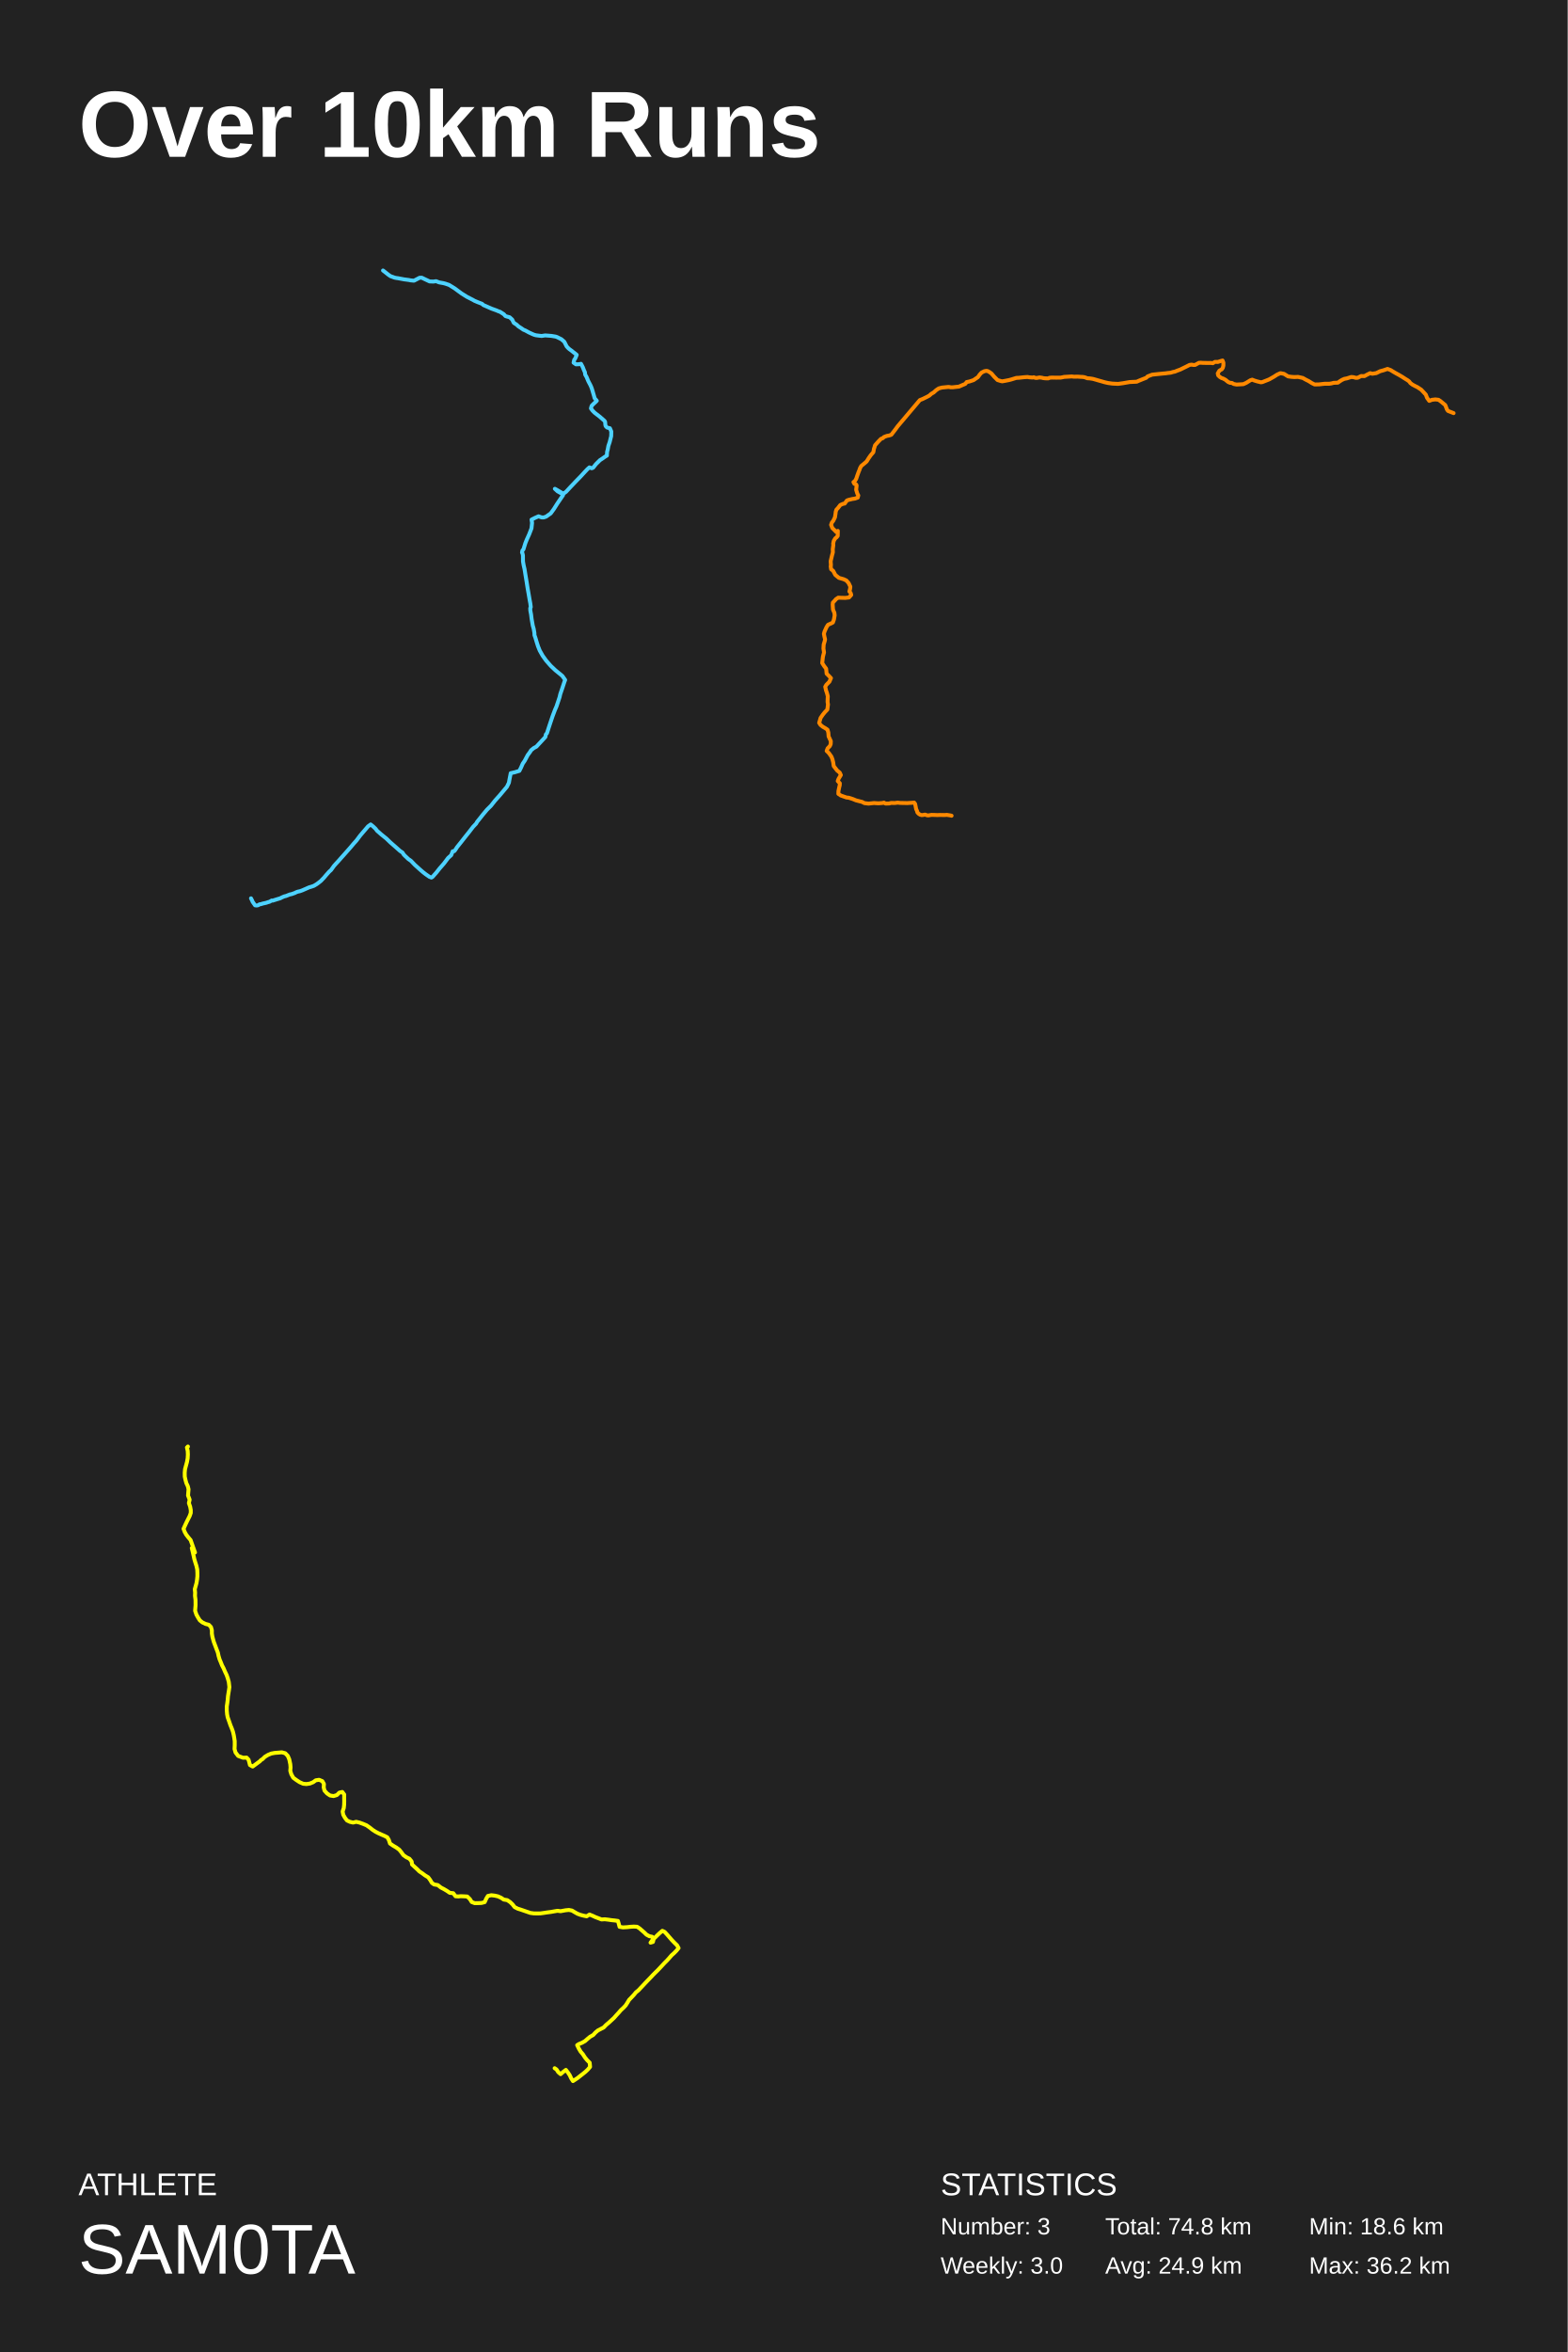
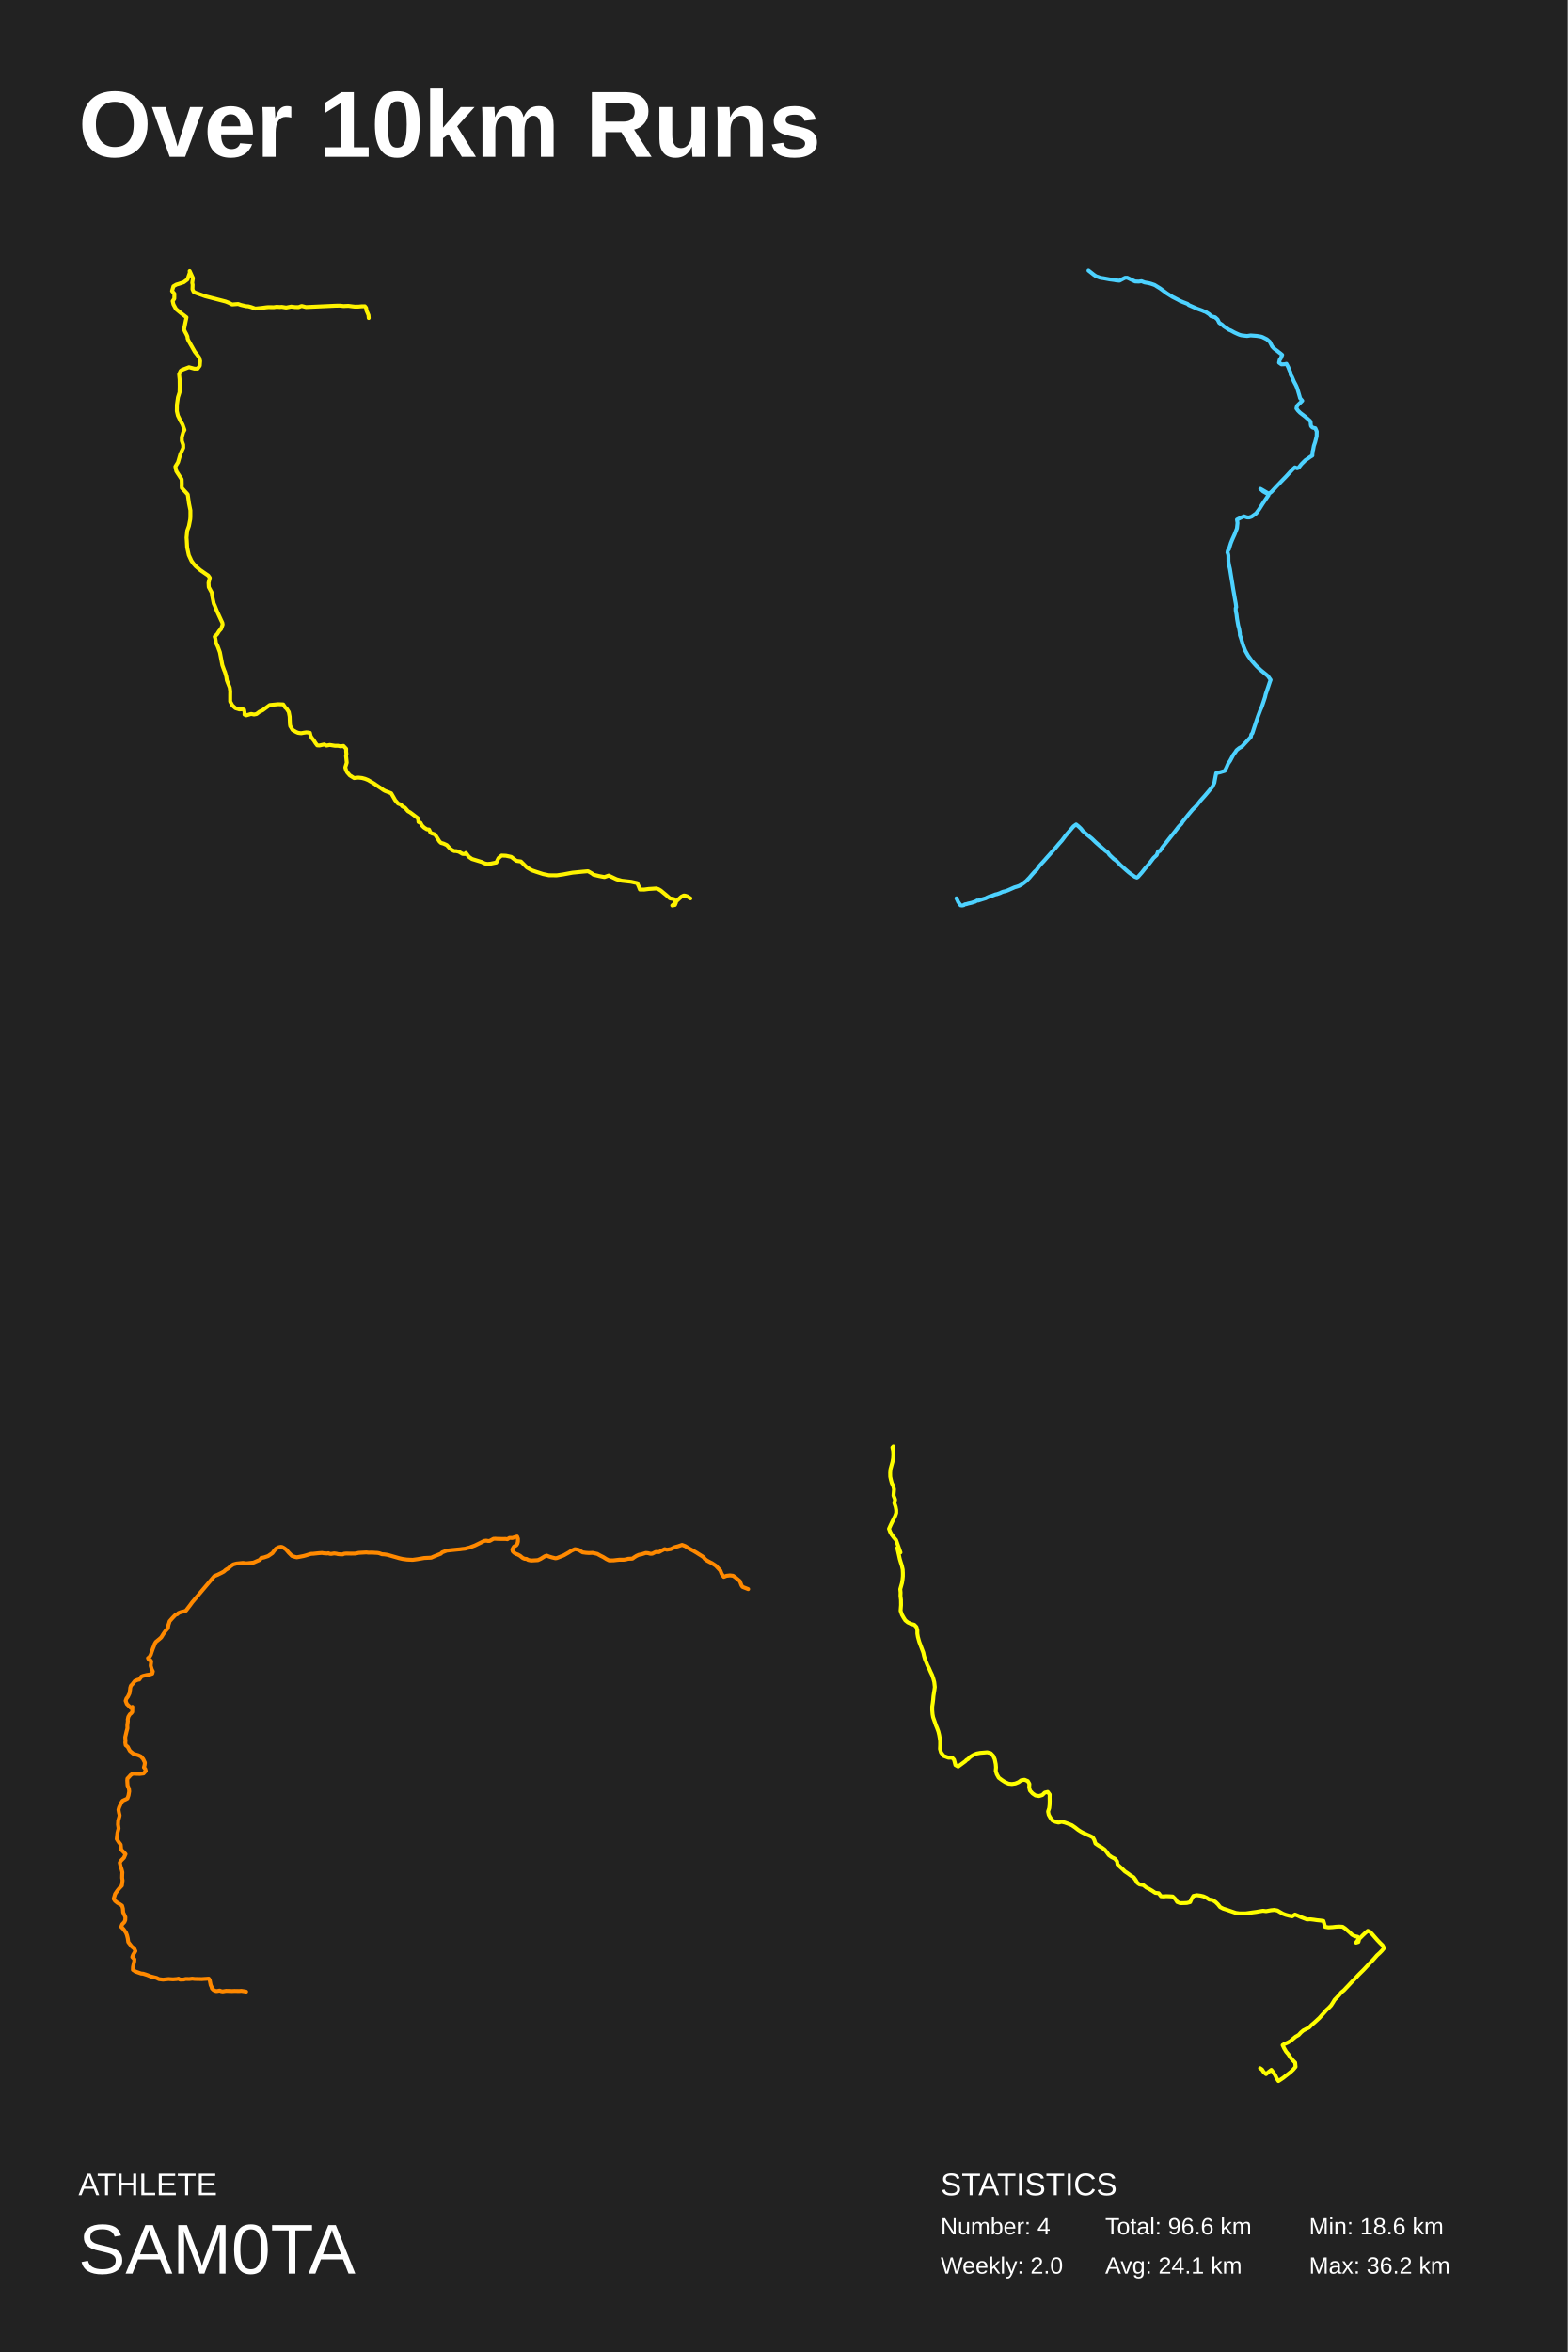
<svg xmlns="http://www.w3.org/2000/svg" baseProfile="full" height="300mm" version="1.1" viewBox="0,0,200,300" width="200mm">
  <defs />
  <rect fill="#222222" height="300" width="200" x="0" y="0" />
  <text fill="#FFFFFF" style="font-size:12px; font-family:Arial; font-weight:bold;" x="10" y="20">Over 10km Runs</text>
  <text fill="#FFFFFF" style="font-size:4px; font-family:Arial" x="10" y="280">ATHLETE</text>
  <text fill="#FFFFFF" style="font-size:9px; font-family:Arial" x="10" y="290">SAM0TA</text>
  <text fill="#FFFFFF" style="font-size:4px; font-family:Arial" x="120" y="280">STATISTICS</text>
-   <text fill="#FFFFFF" style="font-size:3px; font-family:Arial" x="120" y="285">Number: 3</text>
-   <text fill="#FFFFFF" style="font-size:3px; font-family:Arial" x="120" y="290">Weekly: 3.0</text>
-   <text fill="#FFFFFF" style="font-size:3px; font-family:Arial" x="141" y="285">Total: 74.8 km</text>
-   <text fill="#FFFFFF" style="font-size:3px; font-family:Arial" x="141" y="290">Avg: 24.9 km</text>
+   <text fill="#FFFFFF" style="font-size:3px; font-family:Arial" x="120" y="285">Number: 4</text>
+   <text fill="#FFFFFF" style="font-size:3px; font-family:Arial" x="120" y="290">Weekly: 2.0</text>
+   <text fill="#FFFFFF" style="font-size:3px; font-family:Arial" x="141" y="285">Total: 96.6 km</text>
+   <text fill="#FFFFFF" style="font-size:3px; font-family:Arial" x="141" y="290">Avg: 24.1 km</text>
  <text fill="#FFFFFF" style="font-size:3px; font-family:Arial" x="167" y="285">Min: 18.6 km</text>
  <text fill="#FFFFFF" style="font-size:3px; font-family:Arial" x="167" y="290">Max: 36.2 km</text>
-   <polyline fill="none" points="48.864,34.5 49.088,34.674 49.536,35.03 49.812,35.221 50.334,35.412 50.595,35.464 50.744,35.481 51.572,35.637 51.729,35.655 52.169,35.715 52.378,35.759 52.818,35.802 53.527,35.429 53.803,35.42 54.198,35.611 54.81,35.898 55.302,35.915 55.623,35.863 56.026,36.019 56.563,36.115 56.824,36.184 57.286,36.341 58.003,36.783 58.51,37.157 58.89,37.435 59.569,37.86 60.3,38.233 60.524,38.363 60.934,38.537 61.501,38.754 61.665,38.91 61.889,39.006 62.381,39.223 62.739,39.379 63.321,39.588 63.62,39.718 63.791,39.77 64.276,40.082 64.485,40.317 64.739,40.395 65.015,40.464 65.343,40.76 65.544,41.176 65.91,41.411 66.126,41.619 66.447,41.827 66.775,42.053 67.044,42.166 67.469,42.4 67.998,42.643 68.185,42.713 68.371,42.765 68.782,42.817 69.102,42.852 69.55,42.782 70.341,42.843 70.87,42.93 71.057,42.991 71.616,43.269 71.989,43.59 72.295,44.189 72.452,44.362 72.653,44.545 72.944,44.753 73.153,44.927 73.407,45.118 73.578,45.265 73.384,45.725 73.258,45.89 73.175,46.255 73.481,46.472 73.884,46.454 74.123,46.402 74.347,46.828 74.481,47.175 74.623,47.496 74.652,47.774 74.832,48.086 75.003,48.494 75.07,48.651 75.301,49.085 75.391,49.276 75.495,49.536 75.592,49.849 75.801,50.569 75.861,50.795 76.137,51.116 75.965,51.29 75.727,51.507 75.495,51.741 75.428,51.932 75.391,52.097 75.6,52.383 75.861,52.644 76.525,53.156 76.689,53.303 77.107,53.668 77.196,53.79 77.226,54.154 77.263,54.345 77.45,54.536 77.808,54.623 77.987,55.039 77.972,55.63 77.778,56.402 77.614,56.88 77.562,57.175 77.524,57.383 77.457,57.6 77.442,57.808 77.427,57.956 77.427,58.103 77.137,58.286 76.898,58.459 76.54,58.694 76.033,59.197 75.66,59.666 75.481,59.727 75.197,59.614 74.951,59.831 74.63,60.169 74.056,60.794 73.437,61.428 73.034,61.853 72.802,62.096 72.609,62.304 72.221,62.721 71.907,62.955 71.691,62.868 71.012,62.469 70.788,62.348 71.139,62.669 71.728,62.999 71.833,63.155 71.549,63.571 71.102,64.231 70.669,64.917 70.587,65.03 70.259,65.481 69.669,65.897 69.356,66.002 69.088,65.993 68.707,65.854 68.237,66.062 67.812,66.279 67.879,66.696 67.805,67.39 67.514,68.145 67.2,68.84 67.029,69.265 66.775,70.081 66.648,70.211 66.596,70.48 66.656,70.575 66.715,70.853 66.723,71.617 66.812,72.129 66.917,72.58 67.051,73.413 67.193,74.272 67.32,75.079 67.446,75.791 67.566,76.494 67.655,76.962 67.715,77.44 67.648,77.544 67.655,77.865 67.752,78.377 67.819,78.932 67.969,79.791 68.088,80.208 68.177,80.737 68.185,81.015 68.304,81.344 68.476,81.926 68.64,82.438 68.856,82.976 69.222,83.627 69.669,84.251 70.251,84.919 70.856,85.492 71.519,86.03 71.751,86.23 72.101,86.724 72.004,86.976 71.751,87.739 71.475,88.546 71.393,88.911 71.303,89.18 71.221,89.431 70.997,90.099 70.796,90.559 70.497,91.349 70.289,91.965 70.02,92.772 69.774,93.535 69.64,93.665 69.58,93.995 69.043,94.576 68.431,95.236 68.095,95.418 67.752,95.695 67.633,95.895 67.327,96.311 66.939,97.04 66.693,97.396 66.484,97.873 66.26,98.324 65.686,98.498 65.156,98.619 64.985,99.487 64.925,99.834 64.761,100.172 64.671,100.354 64.127,101.005 63.724,101.482 63.157,102.115 62.635,102.775 62.128,103.278 61.606,103.902 61.285,104.31 60.867,104.831 60.74,105.056 60.345,105.473 59.853,106.114 59.353,106.739 58.801,107.442 58.308,108.058 58.077,108.413 57.958,108.561 57.756,108.578 57.562,109.081 57.174,109.428 56.637,110.139 56.093,110.764 55.675,111.293 55.175,111.857 55.041,111.935 54.787,111.84 54.31,111.51 53.997,111.267 53.683,110.998 53.497,110.833 52.93,110.322 52.43,109.801 52.094,109.567 51.654,109.151 51.505,108.994 51.356,108.752 51.035,108.535 50.409,107.98 49.812,107.459 49.29,106.956 48.633,106.427 48.38,106.201 48.118,105.976 47.917,105.715 47.611,105.42 47.29,105.16 46.955,105.403 46.485,105.95 46.306,106.158 45.933,106.6 45.485,107.199 45.12,107.607 44.777,108.014 44.612,108.205 44.336,108.517 43.859,109.055 43.516,109.437 43.143,109.862 42.859,110.165 42.598,110.46 42.233,110.972 42.009,111.172 41.599,111.631 41.338,111.944 41.084,112.204 40.95,112.351 40.599,112.629 40.368,112.794 40.047,112.985 39.756,113.089 39.428,113.184 38.98,113.384 38.585,113.557 38.421,113.618 38.279,113.67 37.966,113.739 37.727,113.835 37.623,113.895 37.183,114.051 36.989,114.086 36.481,114.286 36.258,114.338 35.922,114.485 35.765,114.572 35.333,114.702 34.758,114.884 34.669,114.858 34.378,115.023 34.206,115.066 33.99,115.144 33.729,115.205 33.527,115.248 33.281,115.327 33.11,115.344 32.953,115.457 32.744,115.5 32.543,115.474 32.222,115.014 32.17,114.875 32.021,114.581" stroke="#4dd2ff" stroke-linecap="round" stroke-linejoin="round" stroke-width="0.5" />
-   <polyline fill="none" points="121.399,104.045 121.246,104.007 120.806,103.939 120.495,103.959 119.914,103.949 119.591,103.963 119.238,103.949 118.832,103.939 118.409,104.012 118.197,103.973 118.023,103.901 117.745,103.954 117.579,103.968 117.38,103.91 117.206,103.8 117.036,103.626 116.99,103.438 116.878,103.197 116.749,102.541 116.625,102.372 116.335,102.396 116.152,102.406 115.928,102.42 115.729,102.435 115.43,102.425 114.85,102.415 114.522,102.377 114.157,102.425 113.692,102.415 113.414,102.488 112.954,102.493 112.775,102.377 112.556,102.425 112.079,102.464 111.726,102.444 111.514,102.425 110.801,102.502 110.282,102.44 109.971,102.28 109.768,102.232 109.208,102.087 108.81,101.923 108.275,101.75 107.989,101.721 107.263,101.465 106.956,101.258 106.964,100.906 107.08,100.356 107.13,100.168 107.142,99.907 106.877,99.623 106.906,99.517 106.918,99.517 106.976,99.348 107.271,98.861 107.134,98.552 106.798,98.277 106.362,97.713 106.3,97.25 106.201,96.85 106.076,96.522 105.74,96.049 105.462,95.779 105.587,95.451 105.865,95.166 105.977,94.911 105.993,94.534 105.711,93.927 105.674,93.435 105.57,93.073 105.292,92.885 104.973,92.701 104.678,92.465 104.508,92.2 104.687,91.573 104.969,91.162 105.218,90.854 105.549,90.506 105.632,89.86 105.579,89.522 105.591,89.112 105.608,88.813 105.5,88.398 105.384,88.065 105.28,87.597 105.421,87.351 105.815,86.951 106.01,86.493 105.765,86.227 105.458,85.923 105.396,85.291 105.135,84.949 104.894,84.572 104.985,83.772 105.126,83.212 105.052,82.72 105.081,82.218 105.222,81.736 105.259,81.552 105.18,81.224 105.11,80.843 105.193,80.549 105.437,80.008 105.632,79.695 106.085,79.492 106.259,79.395 106.392,79.014 106.483,78.488 106.445,78.165 106.271,77.745 106.23,77.118 106.255,76.862 106.504,76.597 106.661,76.413 106.943,76.23 107.3,76.249 107.586,76.254 107.831,76.264 108.312,76.206 108.594,75.887 108.524,75.632 108.362,75.439 108.445,75.144 108.486,74.835 108.262,74.367 107.976,74.039 107.619,73.875 107.026,73.706 106.57,73.335 106.292,72.813 106.031,72.606 105.977,72.239 106.006,72.089 105.973,71.583 106.147,70.84 106.255,70.444 106.242,70.048 106.309,69.541 106.296,69.324 106.371,68.981 106.562,68.663 106.744,68.518 106.873,68.349 106.889,67.717 106.678,67.847 106.416,67.572 106.184,67.35 106.027,66.94 106.134,66.641 106.309,66.423 106.52,65.984 106.595,65.506 106.616,65.289 106.703,65.009 106.898,64.807 107.2,64.416 107.57,64.256 107.765,64.227 108.042,63.841 108.262,63.759 108.744,63.643 109.05,63.6 109.428,63.47 109.498,63.19 109.37,62.953 109.225,62.47 109.287,61.92 109.229,61.799 108.997,61.708 108.88,61.491 109.063,61.365 109.237,61.061 109.37,60.655 109.436,60.477 109.511,60.264 109.648,59.931 109.722,59.709 109.876,59.434 110.353,59.043 110.573,58.845 110.838,58.416 111.108,58.034 111.419,57.677 111.494,57.247 111.568,57.03 111.635,56.794 112.025,56.354 112.394,55.973 112.639,55.886 112.746,55.756 112.97,55.664 113.182,55.592 113.418,55.553 113.709,55.456 114.045,55.017 114.231,54.776 114.518,54.38 117.347,51.034 117.712,50.889 118.255,50.624 118.55,50.464 118.811,50.233 119.118,50.054 119.441,49.759 119.765,49.542 120.167,49.436 120.985,49.354 121.146,49.368 121.3,49.402 121.569,49.397 122.125,49.334 122.333,49.315 122.727,49.141 123.15,48.963 123.324,48.731 123.681,48.658 124.199,48.485 124.759,48.103 124.979,47.794 125.224,47.524 125.572,47.35 125.834,47.302 125.987,47.326 126.211,47.442 126.489,47.64 126.829,48.04 127.261,48.475 127.684,48.605 127.87,48.639 128.198,48.581 128.717,48.48 129.007,48.403 129.667,48.2 129.957,48.19 130.608,48.118 131.081,48.084 131.284,48.123 131.732,48.156 131.89,48.118 132.052,48.19 132.243,48.209 132.628,48.142 132.948,48.185 133.126,48.234 133.383,48.258 133.728,48.267 133.873,48.19 134.159,48.161 134.756,48.171 135.3,48.166 135.52,48.127 135.756,48.074 136.241,48.045 136.739,48.016 137.009,48.05 137.482,48.04 137.884,48.069 138.149,48.079 138.373,48.118 138.726,48.248 139.004,48.263 139.311,48.306 139.481,48.34 139.908,48.461 140.066,48.509 140.431,48.61 140.933,48.755 141.36,48.852 141.912,48.929 142.642,48.963 143.252,48.881 144.119,48.731 144.596,48.707 144.832,48.697 145.031,48.683 145.239,48.586 145.782,48.364 146.23,48.19 146.408,48.011 146.989,47.789 147.665,47.717 148.35,47.649 148.715,47.616 148.98,47.577 149.353,47.538 149.665,47.442 149.884,47.403 150.187,47.278 150.581,47.133 150.888,46.983 151.262,46.8 151.502,46.679 151.759,46.548 152.021,46.51 152.257,46.553 152.469,46.548 152.966,46.273 153.219,46.268 153.423,46.283 154.053,46.297 154.476,46.293 154.729,46.326 154.999,46.157 155.376,46.167 155.7,46.056 155.97,45.983 156.078,46.264 156.073,46.631 156.003,46.906 155.878,47.099 155.567,47.278 155.36,47.63 155.41,47.881 155.605,48.069 155.824,48.209 156.053,48.287 156.364,48.456 156.488,48.567 156.691,48.726 156.936,48.832 157.164,48.842 157.384,48.977 157.757,49.05 158.21,49.025 158.62,49.001 158.989,48.832 159.508,48.509 159.753,48.427 160.031,48.538 160.441,48.663 160.636,48.707 160.864,48.765 161.059,48.731 161.81,48.436 161.968,48.364 162.544,48.036 162.922,47.789 163.353,47.596 163.81,47.688 164.324,48.007 164.735,48.065 165.12,48.094 165.602,48.074 166.207,48.209 166.572,48.417 166.958,48.61 167.352,48.861 167.717,49.04 168.281,49.03 168.605,48.992 169.003,48.948 169.31,48.948 169.588,48.948 169.862,48.905 170.135,48.832 170.691,48.808 170.907,48.644 171.206,48.456 171.513,48.32 171.824,48.263 172.392,48.084 172.691,48.113 172.952,48.19 173.205,48.185 173.649,47.963 174.08,47.973 174.375,47.804 174.802,47.596 175.072,47.673 175.582,47.591 176.067,47.35 176.511,47.229 177.013,47.055 177.403,47.2 177.797,47.442 178.062,47.596 178.477,47.823 178.909,48.079 179.22,48.282 179.581,48.504 179.78,48.654 179.937,48.866 180.199,49.059 180.568,49.257 180.817,49.378 181.31,49.701 181.588,49.996 181.904,50.339 182.057,50.744 182.339,51.131 182.692,50.995 183.115,50.947 183.517,50.991 183.762,51.155 184.048,51.391 184.384,51.671 184.592,52.217 184.728,52.415 185.301,52.637 185.446,52.695" stroke="#ff8900" stroke-linecap="round" stroke-linejoin="round" stroke-width="0.5" />
-   <polyline fill="none" points="23.969,184.5 23.976,184.516 23.849,184.624 23.948,185.069 23.969,185.515 23.941,186.01 23.856,186.472 23.735,186.917 23.607,187.387 23.565,187.849 23.572,188.344 23.657,188.74 23.77,189.161 23.962,189.573 24.054,189.961 23.99,190.753 24.196,191.281 24.097,191.718 24.26,192.188 24.338,192.609 24.338,192.972 24.203,193.359 23.813,194.135 23.607,194.572 23.416,195.001 23.558,195.388 23.756,195.743 24.033,196.106 24.317,196.436 24.877,198.019 24.466,197.45 24.579,197.92 24.686,198.382 24.785,198.844 24.899,199.232 25.055,199.719 25.161,200.189 25.183,200.626 25.183,201.055 25.14,201.483 25.069,201.912 24.963,202.3 24.849,202.704 24.892,203.141 24.877,203.554 24.941,204.065 24.948,204.733 24.892,205.459 25.062,205.954 25.275,206.333 25.495,206.679 25.814,206.935 26.226,207.133 26.637,207.24 26.914,207.529 27.028,207.949 27.028,208.362 27.098,208.782 27.276,209.425 27.794,210.794 27.886,211.223 28.014,211.652 28.17,212.023 28.326,212.419 28.518,212.782 28.702,213.211 28.915,213.656 29.064,214.085 29.192,214.563 29.263,215.19 29.206,215.602 29.149,215.94 29.085,216.361 29.05,216.806 28.993,217.251 28.929,217.672 28.929,218.142 28.972,218.645 29.043,219.032 29.241,219.593 29.39,220.03 29.568,220.459 29.717,220.871 29.823,221.316 29.887,221.696 29.944,222.083 29.944,222.619 29.923,223.089 30.05,223.534 30.384,223.971 31.008,224.202 31.463,224.186 31.711,224.45 31.775,224.689 31.888,225.134 32.236,225.324 32.775,224.928 33.144,224.656 33.3,224.491 33.485,224.384 33.797,224.079 34.194,223.839 34.613,223.666 35.053,223.584 35.479,223.551 35.947,223.51 36.387,223.625 36.714,223.963 36.905,224.408 37.033,225.019 37.068,225.439 37.033,225.876 37.168,226.313 37.416,226.758 37.821,227.055 38.225,227.319 38.672,227.517 39.098,227.558 39.538,227.492 39.956,227.319 40.283,227.08 40.709,227.014 41.12,227.187 41.326,227.541 41.298,227.987 41.397,228.391 41.723,228.753 42.107,229.017 42.554,229.091 42.979,228.96 43.284,228.655 43.668,228.564 43.916,228.894 43.909,229.314 43.916,229.759 43.902,230.221 43.859,230.617 43.71,231.062 43.795,231.482 44.008,231.862 44.264,232.2 44.633,232.373 45.044,232.472 45.435,232.373 45.86,232.472 46.293,232.628 46.754,232.818 47.159,233.098 47.556,233.412 47.918,233.642 48.266,233.824 48.649,233.997 49.039,234.162 49.415,234.351 49.607,234.689 49.756,235.143 50.153,235.415 50.572,235.662 50.941,235.934 51.189,236.239 51.459,236.619 51.842,236.891 52.24,237.088 52.516,237.435 52.566,237.814 52.9,238.127 53.212,238.407 53.51,238.704 53.872,238.943 54.234,239.215 54.631,239.454 54.879,239.792 55.099,240.163 55.376,240.361 55.852,240.444 56.249,240.757 56.632,240.955 57.008,241.177 57.384,241.433 57.824,241.482 58.115,241.87 58.47,241.894 58.761,241.862 59.201,241.878 59.612,241.903 59.946,242.232 60.18,242.603 60.57,242.752 60.989,242.744 61.415,242.727 61.833,242.62 62.025,242.191 62.245,241.829 62.678,241.738 63.111,241.787 63.537,241.886 63.934,242.068 64.26,242.29 64.707,242.364 65.083,242.612 65.389,242.908 65.658,243.255 66.048,243.452 66.467,243.584 66.872,243.724 67.255,243.856 67.666,243.997 68.092,244.054 68.518,244.062 68.951,244.054 69.377,243.997 69.802,243.931 70.264,243.873 70.675,243.799 71.122,243.724 71.527,243.774 72.144,243.659 72.584,243.617 72.967,243.692 73.329,243.906 73.677,244.104 74.053,244.244 74.464,244.351 74.848,244.425 75.209,244.203 75.6,244.359 75.969,244.532 76.366,244.681 76.742,244.829 77.154,244.804 77.58,244.854 78.027,244.92 78.438,244.961 78.836,245.019 78.942,245.39 79.041,245.769 79.474,245.843 80.028,245.81 80.439,245.761 80.872,245.736 81.284,245.761 81.603,245.975 81.908,246.239 82.199,246.494 82.476,246.766 82.823,246.956 83.2,247.038 83.384,247.36 83.299,247.698 82.994,247.788 83.242,247.442 83.554,247.154 83.859,246.849 84.165,246.56 84.498,246.28 84.796,246.42 85.123,246.774 85.414,247.112 85.74,247.483 86.081,247.838 86.379,248.126 86.57,248.481 86.301,248.81 86.002,249.115 85.669,249.412 85.385,249.742 85.087,250.071 84.782,250.376 84.498,250.681 84.214,250.986 83.916,251.3 83.604,251.605 83.292,251.918 82.994,252.239 82.667,252.577 82.334,252.923 82.022,253.261 81.738,253.558 81.454,253.863 81.128,254.127 80.872,254.44 80.574,254.761 80.262,255.083 80.049,255.437 79.822,255.792 79.545,256.088 79.212,256.393 78.921,256.731 78.608,257.069 78.325,257.391 78.012,257.679 77.679,257.984 77.317,258.289 77.019,258.602 76.636,258.8 76.274,258.989 75.962,259.253 75.678,259.566 75.295,259.781 74.954,260.061 74.635,260.341 74.259,260.555 73.854,260.72 73.634,260.86 73.833,261.272 74.074,261.684 74.358,262.014 74.628,262.434 74.89,262.756 75.231,263.102 75.28,263.629 74.989,263.975 74.684,264.264 74.344,264.536 74.017,264.791 73.684,265.055 73.336,265.286 73.095,265.442 72.875,265.104 72.69,264.709 72.463,264.363 72.194,264.017 71.853,264.272 71.52,264.561 71.221,264.305 71.002,263.967 70.76,263.802" stroke="#ffff00" stroke-linecap="round" stroke-linejoin="round" stroke-width="0.5" />
+   <polyline fill="none" points="47.041,40.561 47.011,40.201 46.747,39.587 46.709,39.271 46.543,39.061 46.091,39.07 45.759,39.105 45.291,39.114 44.982,39.079 44.446,39.008 43.828,39.035 43.352,38.982 42.824,38.991 39.037,39.166 38.486,39.026 38.087,39.175 37.634,39.166 37.151,39.105 36.502,39.228 35.952,39.14 35.703,39.157 35.288,39.131 34.933,39.184 34.224,39.175 33.945,39.201 33.357,39.28 32.572,39.359 32.036,39.166 31.674,39.07 31.395,39.052 30.724,38.894 30.384,38.772 29.607,38.833 29.192,38.614 28.785,38.456 26.175,37.78 24.975,37.351 24.704,37.219 24.553,36.895 24.576,36.316 24.523,36.07 24.613,35.474 24.198,34.561 24.229,34.728 23.912,35.649 23.436,36 22.803,36.21 22.493,36.298 22.124,36.517 21.95,37.114 22.245,37.465 22.237,38.096 22.026,38.403 22.131,38.833 22.448,39.412 23.074,39.929 23.791,40.473 23.64,41.201 23.474,42.026 23.617,42.341 23.761,42.596 23.904,42.911 23.942,43.201 24.047,43.446 24.847,44.858 25.164,45.262 25.42,45.621 25.534,46.034 25.488,46.647 25.209,47.025 24.802,47.025 24.108,46.84 23.233,47.174 23.044,47.305 22.848,47.735 22.916,48.41 22.923,49.261 22.908,50.041 22.705,50.682 22.569,51.638 22.561,52.436 22.697,53.014 23.014,53.663 23.286,54.146 23.535,54.847 23.376,55.128 23.195,55.777 23.195,56.224 23.369,56.724 23.376,57.127 23.014,57.916 22.712,58.96 22.373,59.512 22.493,60.091 22.81,60.582 23.172,61.134 23.187,61.687 23.18,62.011 23.195,62.239 23.949,63.064 24.108,64.195 24.289,65.098 24.289,65.94 24.266,66.246 24.1,67.097 23.882,67.702 23.799,68.57 23.829,68.964 23.874,69.824 24.085,70.797 24.425,71.533 24.651,71.858 24.96,72.217 25.564,72.726 26.069,73.076 26.567,73.418 26.763,73.699 26.605,74.33 26.635,74.891 27.02,75.601 27.08,76.057 27.269,76.978 27.374,77.197 27.653,77.89 27.963,78.573 28.212,79.117 28.363,79.433 28.4,79.669 28.197,80.222 27.955,80.485 27.842,80.66 27.729,80.853 27.389,81.203 27.457,81.405 27.51,81.686 27.54,81.966 27.782,82.466 28.053,83.202 28.363,84.841 28.604,85.508 28.695,85.709 28.868,86.305 28.943,86.788 29.306,87.699 29.373,88.173 29.366,88.663 29.366,89.479 29.638,89.97 30.037,90.329 30.543,90.487 30.935,90.46 31.139,90.522 31.207,90.907 31.192,91.144 31.425,91.241 32.036,91.065 32.406,91.135 32.73,91.074 33.093,90.794 33.508,90.592 34.413,89.926 35.507,89.821 36.133,89.847 36.382,90.233 36.563,90.39 36.842,90.82 36.955,91.416 36.963,91.723 36.993,92.389 37.03,92.617 37.196,92.88 37.332,93.116 37.785,93.371 38.011,93.467 38.222,93.502 38.441,93.52 38.728,93.467 39.075,93.414 39.294,93.432 39.535,93.476 39.626,93.87 39.769,94.107 40.048,94.457 40.252,94.782 40.471,95.071 40.75,95.089 41.353,94.957 41.647,95.097 42.07,95.018 42.726,95.124 43.126,95.124 43.443,95.194 43.812,95.141 44.159,95.509 44.159,95.869 44.19,96.167 44.144,96.412 44.235,97.271 44.046,97.893 44.167,98.279 44.288,98.507 44.627,98.901 45.178,99.243 45.706,99.182 46.181,99.234 46.573,99.339 46.943,99.488 47.667,99.909 48.324,100.356 48.678,100.593 48.882,100.742 49.108,100.873 49.908,101.18 50.202,101.688 50.413,102.065 50.783,102.495 51.153,102.635 51.334,102.863 51.658,103.021 52.05,103.468 52.322,103.617 52.82,103.993 53.303,104.361 53.371,104.633 53.386,104.844 53.65,104.957 53.823,105.282 54.095,105.553 54.457,105.781 54.736,105.808 54.925,106.211 55.06,106.29 55.498,106.439 56.056,107.315 56.252,107.508 56.592,107.604 57.014,107.797 57.286,108.104 57.444,108.261 57.655,108.419 57.942,108.559 58.184,108.559 58.531,108.638 59.006,108.919 59.33,108.936 59.436,108.796 59.813,109.287 60.213,109.567 61.503,109.962 61.714,110.084 61.933,110.154 62.182,110.198 62.589,110.163 63.321,110.014 63.6,109.453 63.985,109.129 64.551,109.155 65.229,109.304 65.682,109.655 65.893,109.804 66.459,109.883 67.229,110.654 67.847,111.013 68.443,111.215 69.281,111.486 70.027,111.644 71.023,111.653 71.815,111.539 73.045,111.311 73.415,111.276 74.388,111.18 75.014,111.127 75.497,111.399 75.723,111.574 76.425,111.741 77.111,111.872 77.654,111.679 78.658,112.152 79.321,112.336 80.506,112.468 81.298,112.643 81.479,113.046 81.637,113.458 82.181,113.467 82.784,113.388 83.086,113.371 83.735,113.327 84.014,113.423 84.308,113.598 84.497,113.756 84.994,114.168 85.47,114.589 85.968,114.676 86.239,115.123 86.111,115.43 85.764,115.5 85.998,115.298 86.33,114.913 86.918,114.378 87.235,114.221 87.439,114.247 87.673,114.326 88.08,114.589" stroke="#fff300" stroke-linecap="round" stroke-linejoin="round" stroke-width="0.5" />
+   <polyline fill="none" points="138.864,34.5 139.088,34.674 139.536,35.03 139.812,35.221 140.334,35.412 140.595,35.464 140.744,35.481 141.572,35.637 141.729,35.655 142.169,35.715 142.378,35.759 142.818,35.802 143.527,35.429 143.803,35.42 144.198,35.611 144.81,35.898 145.302,35.915 145.623,35.863 146.026,36.019 146.563,36.115 146.824,36.184 147.286,36.341 148.003,36.783 148.51,37.157 148.89,37.435 149.569,37.86 150.3,38.233 150.524,38.363 150.934,38.537 151.501,38.754 151.665,38.91 151.889,39.006 152.381,39.223 152.739,39.379 153.321,39.588 153.62,39.718 153.791,39.77 154.276,40.082 154.485,40.317 154.739,40.395 155.015,40.464 155.343,40.76 155.544,41.176 155.91,41.411 156.126,41.619 156.447,41.827 156.775,42.053 157.044,42.166 157.469,42.4 157.998,42.643 158.185,42.713 158.371,42.765 158.782,42.817 159.102,42.852 159.55,42.782 160.341,42.843 160.87,42.93 161.057,42.991 161.616,43.269 161.989,43.59 162.295,44.189 162.452,44.362 162.653,44.545 162.944,44.753 163.153,44.927 163.407,45.118 163.578,45.265 163.384,45.725 163.258,45.89 163.175,46.255 163.481,46.472 163.884,46.454 164.123,46.402 164.347,46.828 164.481,47.175 164.623,47.496 164.652,47.774 164.832,48.086 165.003,48.494 165.07,48.651 165.301,49.085 165.391,49.276 165.495,49.536 165.592,49.849 165.801,50.569 165.861,50.795 166.137,51.116 165.965,51.29 165.727,51.507 165.495,51.741 165.428,51.932 165.391,52.097 165.6,52.383 165.861,52.644 166.525,53.156 166.689,53.303 167.107,53.668 167.196,53.79 167.226,54.154 167.263,54.345 167.45,54.536 167.808,54.623 167.987,55.039 167.972,55.63 167.778,56.402 167.614,56.88 167.562,57.175 167.524,57.383 167.457,57.6 167.442,57.808 167.427,57.956 167.427,58.103 167.137,58.286 166.898,58.459 166.54,58.694 166.033,59.197 165.66,59.666 165.481,59.727 165.197,59.614 164.951,59.831 164.63,60.169 164.056,60.794 163.437,61.428 163.034,61.853 162.802,62.096 162.609,62.304 162.221,62.721 161.907,62.955 161.691,62.868 161.012,62.469 160.788,62.348 161.139,62.669 161.728,62.999 161.833,63.155 161.549,63.571 161.102,64.231 160.669,64.917 160.587,65.03 160.259,65.481 159.669,65.897 159.356,66.002 159.088,65.993 158.707,65.854 158.237,66.062 157.812,66.279 157.879,66.696 157.805,67.39 157.514,68.145 157.2,68.84 157.029,69.265 156.775,70.081 156.648,70.211 156.596,70.48 156.656,70.575 156.715,70.853 156.723,71.617 156.812,72.129 156.917,72.58 157.051,73.413 157.193,74.272 157.32,75.079 157.446,75.791 157.566,76.494 157.655,76.962 157.715,77.44 157.648,77.544 157.655,77.865 157.752,78.377 157.819,78.932 157.969,79.791 158.088,80.208 158.177,80.737 158.185,81.015 158.304,81.344 158.476,81.926 158.64,82.438 158.856,82.976 159.222,83.627 159.669,84.251 160.251,84.919 160.856,85.492 161.519,86.03 161.751,86.23 162.101,86.724 162.004,86.976 161.751,87.739 161.475,88.546 161.393,88.911 161.303,89.18 161.221,89.431 160.997,90.099 160.796,90.559 160.497,91.349 160.289,91.965 160.02,92.772 159.774,93.535 159.64,93.665 159.58,93.995 159.043,94.576 158.431,95.236 158.095,95.418 157.752,95.695 157.633,95.895 157.327,96.311 156.939,97.04 156.693,97.396 156.484,97.873 156.26,98.324 155.686,98.498 155.156,98.619 154.985,99.487 154.925,99.834 154.761,100.172 154.671,100.354 154.127,101.005 153.724,101.482 153.157,102.115 152.635,102.775 152.128,103.278 151.606,103.902 151.285,104.31 150.867,104.831 150.74,105.056 150.345,105.473 149.853,106.114 149.353,106.739 148.801,107.442 148.308,108.058 148.077,108.413 147.958,108.561 147.756,108.578 147.562,109.081 147.174,109.428 146.637,110.139 146.093,110.764 145.675,111.293 145.175,111.857 145.041,111.935 144.787,111.84 144.31,111.51 143.997,111.267 143.683,110.998 143.497,110.833 142.93,110.322 142.43,109.801 142.094,109.567 141.654,109.151 141.505,108.994 141.356,108.752 141.035,108.535 140.409,107.98 139.812,107.459 139.29,106.956 138.633,106.427 138.38,106.201 138.118,105.976 137.917,105.715 137.611,105.42 137.29,105.16 136.955,105.403 136.485,105.95 136.306,106.158 135.933,106.6 135.485,107.199 135.12,107.607 134.777,108.014 134.612,108.205 134.336,108.517 133.859,109.055 133.516,109.437 133.143,109.862 132.859,110.165 132.598,110.46 132.233,110.972 132.009,111.172 131.599,111.631 131.338,111.944 131.084,112.204 130.95,112.351 130.599,112.629 130.368,112.794 130.047,112.985 129.756,113.089 129.428,113.184 128.98,113.384 128.585,113.557 128.421,113.618 128.279,113.67 127.966,113.739 127.727,113.835 127.623,113.895 127.183,114.051 126.989,114.086 126.481,114.286 126.258,114.338 125.922,114.485 125.765,114.572 125.333,114.702 124.758,114.884 124.669,114.858 124.378,115.023 124.206,115.066 123.99,115.144 123.729,115.205 123.527,115.248 123.281,115.327 123.11,115.344 122.953,115.457 122.744,115.5 122.543,115.474 122.222,115.014 122.17,114.875 122.021,114.581" stroke="#4dd2ff" stroke-linecap="round" stroke-linejoin="round" stroke-width="0.5" />
+   <polyline fill="none" points="31.399,254.045 31.246,254.007 30.806,253.939 30.495,253.959 29.914,253.949 29.591,253.963 29.238,253.949 28.832,253.939 28.409,254.012 28.197,253.973 28.023,253.901 27.745,253.954 27.579,253.968 27.38,253.91 27.206,253.8 27.036,253.626 26.99,253.438 26.878,253.197 26.749,252.541 26.625,252.372 26.335,252.396 26.152,252.406 25.928,252.42 25.729,252.435 25.43,252.425 24.85,252.415 24.522,252.377 24.157,252.425 23.692,252.415 23.414,252.488 22.954,252.493 22.775,252.377 22.556,252.425 22.079,252.464 21.726,252.444 21.514,252.425 20.801,252.502 20.282,252.44 19.971,252.28 19.768,252.232 19.208,252.087 18.81,251.923 18.275,251.75 17.989,251.721 17.263,251.465 16.956,251.258 16.964,250.906 17.08,250.356 17.13,250.168 17.142,249.907 16.877,249.623 16.906,249.517 16.918,249.517 16.976,249.348 17.271,248.861 17.134,248.552 16.798,248.277 16.362,247.713 16.3,247.25 16.201,246.85 16.076,246.522 15.74,246.049 15.462,245.779 15.587,245.451 15.865,245.166 15.977,244.911 15.993,244.534 15.711,243.927 15.674,243.435 15.57,243.073 15.292,242.885 14.973,242.701 14.678,242.465 14.508,242.2 14.687,241.573 14.969,241.162 15.218,240.854 15.549,240.506 15.632,239.86 15.579,239.522 15.591,239.112 15.608,238.813 15.5,238.398 15.384,238.065 15.28,237.597 15.421,237.351 15.815,236.951 16.01,236.493 15.765,236.227 15.458,235.923 15.396,235.291 15.135,234.949 14.894,234.572 14.985,233.772 15.126,233.212 15.052,232.72 15.081,232.218 15.222,231.736 15.259,231.552 15.18,231.224 15.11,230.843 15.193,230.549 15.437,230.008 15.632,229.695 16.085,229.492 16.259,229.395 16.392,229.014 16.483,228.488 16.445,228.165 16.271,227.745 16.23,227.118 16.255,226.862 16.504,226.597 16.661,226.413 16.943,226.23 17.3,226.249 17.586,226.254 17.831,226.264 18.312,226.206 18.594,225.887 18.524,225.632 18.362,225.439 18.445,225.144 18.486,224.835 18.262,224.367 17.976,224.039 17.619,223.875 17.026,223.706 16.57,223.335 16.292,222.813 16.031,222.606 15.977,222.239 16.006,222.089 15.973,221.583 16.147,220.84 16.255,220.444 16.242,220.048 16.309,219.541 16.296,219.324 16.371,218.981 16.562,218.663 16.744,218.518 16.873,218.349 16.889,217.717 16.678,217.847 16.416,217.572 16.184,217.35 16.027,216.94 16.134,216.641 16.309,216.423 16.52,215.984 16.595,215.506 16.616,215.289 16.703,215.009 16.898,214.807 17.2,214.416 17.57,214.256 17.765,214.227 18.042,213.841 18.262,213.759 18.744,213.643 19.05,213.6 19.428,213.47 19.498,213.19 19.37,212.953 19.225,212.47 19.287,211.92 19.229,211.799 18.997,211.708 18.88,211.491 19.063,211.365 19.237,211.061 19.37,210.655 19.436,210.477 19.511,210.264 19.648,209.931 19.722,209.709 19.876,209.434 20.353,209.043 20.573,208.845 20.838,208.416 21.108,208.034 21.419,207.677 21.494,207.247 21.568,207.03 21.635,206.794 22.025,206.354 22.394,205.973 22.639,205.886 22.746,205.756 22.97,205.664 23.182,205.592 23.418,205.553 23.709,205.456 24.045,205.017 24.231,204.776 24.518,204.38 27.347,201.034 27.712,200.889 28.255,200.624 28.55,200.464 28.811,200.233 29.118,200.054 29.441,199.759 29.765,199.542 30.167,199.436 30.985,199.354 31.146,199.368 31.3,199.402 31.569,199.397 32.125,199.334 32.333,199.315 32.727,199.141 33.15,198.963 33.324,198.731 33.681,198.658 34.199,198.485 34.759,198.103 34.979,197.794 35.224,197.524 35.572,197.35 35.834,197.302 35.987,197.326 36.211,197.442 36.489,197.64 36.829,198.04 37.261,198.475 37.684,198.605 37.87,198.639 38.198,198.581 38.717,198.48 39.007,198.403 39.667,198.2 39.957,198.19 40.608,198.118 41.081,198.084 41.284,198.123 41.732,198.156 41.89,198.118 42.052,198.19 42.243,198.209 42.628,198.142 42.948,198.185 43.126,198.234 43.383,198.258 43.728,198.267 43.873,198.19 44.159,198.161 44.756,198.171 45.3,198.166 45.52,198.127 45.756,198.074 46.241,198.045 46.739,198.016 47.009,198.05 47.482,198.04 47.884,198.069 48.149,198.079 48.373,198.118 48.726,198.248 49.004,198.263 49.311,198.306 49.481,198.34 49.908,198.461 50.066,198.509 50.431,198.61 50.933,198.755 51.36,198.852 51.912,198.929 52.642,198.963 53.252,198.881 54.119,198.731 54.596,198.707 54.832,198.697 55.031,198.683 55.239,198.586 55.782,198.364 56.23,198.19 56.408,198.011 56.989,197.789 57.665,197.717 58.35,197.649 58.715,197.616 58.98,197.577 59.353,197.538 59.665,197.442 59.884,197.403 60.187,197.278 60.581,197.133 60.888,196.983 61.262,196.8 61.502,196.679 61.759,196.548 62.021,196.51 62.257,196.553 62.469,196.548 62.966,196.273 63.219,196.268 63.423,196.283 64.053,196.297 64.476,196.293 64.729,196.326 64.999,196.157 65.376,196.167 65.7,196.056 65.97,195.983 66.078,196.264 66.073,196.631 66.003,196.906 65.878,197.099 65.567,197.278 65.36,197.63 65.41,197.881 65.605,198.069 65.824,198.209 66.053,198.287 66.364,198.456 66.488,198.567 66.691,198.726 66.936,198.832 67.164,198.842 67.384,198.977 67.757,199.05 68.21,199.025 68.62,199.001 68.989,198.832 69.508,198.509 69.753,198.427 70.031,198.538 70.441,198.663 70.636,198.707 70.864,198.765 71.059,198.731 71.81,198.436 71.968,198.364 72.544,198.036 72.922,197.789 73.353,197.596 73.81,197.688 74.324,198.007 74.735,198.065 75.12,198.094 75.602,198.074 76.207,198.209 76.572,198.417 76.958,198.61 77.352,198.861 77.717,199.04 78.281,199.03 78.605,198.992 79.003,198.948 79.31,198.948 79.588,198.948 79.862,198.905 80.135,198.832 80.691,198.808 80.907,198.644 81.206,198.456 81.513,198.32 81.824,198.263 82.392,198.084 82.691,198.113 82.952,198.19 83.205,198.185 83.649,197.963 84.08,197.973 84.375,197.804 84.802,197.596 85.072,197.673 85.582,197.591 86.067,197.35 86.511,197.229 87.013,197.055 87.403,197.2 87.797,197.442 88.062,197.596 88.477,197.823 88.909,198.079 89.22,198.282 89.581,198.504 89.78,198.654 89.937,198.866 90.199,199.059 90.568,199.257 90.817,199.378 91.31,199.701 91.588,199.996 91.904,200.339 92.057,200.744 92.339,201.131 92.692,200.995 93.115,200.947 93.517,200.991 93.762,201.155 94.048,201.391 94.384,201.671 94.592,202.217 94.728,202.415 95.301,202.637 95.446,202.695" stroke="#ff8900" stroke-linecap="round" stroke-linejoin="round" stroke-width="0.5" />
+   <polyline fill="none" points="113.969,184.5 113.976,184.516 113.849,184.624 113.948,185.069 113.969,185.515 113.941,186.01 113.856,186.472 113.735,186.917 113.607,187.387 113.565,187.849 113.572,188.344 113.657,188.74 113.77,189.161 113.962,189.573 114.054,189.961 113.99,190.753 114.196,191.281 114.097,191.718 114.26,192.188 114.338,192.609 114.338,192.972 114.203,193.359 113.813,194.135 113.607,194.572 113.416,195.001 113.558,195.388 113.756,195.743 114.033,196.106 114.317,196.436 114.877,198.019 114.466,197.45 114.579,197.92 114.686,198.382 114.785,198.844 114.899,199.232 115.055,199.719 115.161,200.189 115.183,200.626 115.183,201.055 115.14,201.483 115.069,201.912 114.963,202.3 114.849,202.704 114.892,203.141 114.877,203.554 114.941,204.065 114.948,204.733 114.892,205.459 115.062,205.954 115.275,206.333 115.495,206.679 115.814,206.935 116.226,207.133 116.637,207.24 116.914,207.529 117.028,207.949 117.028,208.362 117.098,208.782 117.276,209.425 117.794,210.794 117.886,211.223 118.014,211.652 118.17,212.023 118.326,212.419 118.518,212.782 118.702,213.211 118.915,213.656 119.064,214.085 119.192,214.563 119.263,215.19 119.206,215.602 119.149,215.94 119.085,216.361 119.05,216.806 118.993,217.251 118.929,217.672 118.929,218.142 118.972,218.645 119.043,219.032 119.241,219.593 119.39,220.03 119.568,220.459 119.717,220.871 119.823,221.316 119.887,221.696 119.944,222.083 119.944,222.619 119.923,223.089 120.05,223.534 120.384,223.971 121.008,224.202 121.463,224.186 121.711,224.45 121.775,224.689 121.888,225.134 122.236,225.324 122.775,224.928 123.144,224.656 123.3,224.491 123.485,224.384 123.797,224.079 124.194,223.839 124.613,223.666 125.053,223.584 125.479,223.551 125.947,223.51 126.387,223.625 126.714,223.963 126.905,224.408 127.033,225.019 127.068,225.439 127.033,225.876 127.168,226.313 127.416,226.758 127.821,227.055 128.225,227.319 128.672,227.517 129.098,227.558 129.538,227.492 129.956,227.319 130.283,227.08 130.709,227.014 131.12,227.187 131.326,227.541 131.298,227.987 131.397,228.391 131.723,228.753 132.107,229.017 132.554,229.091 132.979,228.96 133.284,228.655 133.668,228.564 133.916,228.894 133.909,229.314 133.916,229.759 133.902,230.221 133.859,230.617 133.71,231.062 133.795,231.482 134.008,231.862 134.264,232.2 134.633,232.373 135.044,232.472 135.435,232.373 135.86,232.472 136.293,232.628 136.754,232.818 137.159,233.098 137.556,233.412 137.918,233.642 138.266,233.824 138.649,233.997 139.039,234.162 139.415,234.351 139.607,234.689 139.756,235.143 140.153,235.415 140.572,235.662 140.941,235.934 141.189,236.239 141.459,236.619 141.842,236.891 142.24,237.088 142.516,237.435 142.566,237.814 142.9,238.127 143.212,238.407 143.51,238.704 143.872,238.943 144.234,239.215 144.631,239.454 144.879,239.792 145.099,240.163 145.376,240.361 145.852,240.444 146.249,240.757 146.632,240.955 147.008,241.177 147.384,241.433 147.824,241.482 148.115,241.87 148.47,241.894 148.761,241.862 149.201,241.878 149.612,241.903 149.946,242.232 150.18,242.603 150.57,242.752 150.989,242.744 151.415,242.727 151.833,242.62 152.025,242.191 152.245,241.829 152.678,241.738 153.111,241.787 153.537,241.886 153.934,242.068 154.26,242.29 154.707,242.364 155.083,242.612 155.389,242.908 155.658,243.255 156.048,243.452 156.467,243.584 156.872,243.724 157.255,243.856 157.666,243.997 158.092,244.054 158.518,244.062 158.951,244.054 159.377,243.997 159.802,243.931 160.264,243.873 160.675,243.799 161.122,243.724 161.527,243.774 162.144,243.659 162.584,243.617 162.967,243.692 163.329,243.906 163.677,244.104 164.053,244.244 164.464,244.351 164.848,244.425 165.209,244.203 165.6,244.359 165.969,244.532 166.366,244.681 166.742,244.829 167.154,244.804 167.58,244.854 168.027,244.92 168.438,244.961 168.836,245.019 168.942,245.39 169.041,245.769 169.474,245.843 170.028,245.81 170.439,245.761 170.872,245.736 171.284,245.761 171.603,245.975 171.908,246.239 172.199,246.494 172.476,246.766 172.823,246.956 173.2,247.038 173.384,247.36 173.299,247.698 172.994,247.788 173.242,247.442 173.554,247.154 173.859,246.849 174.165,246.56 174.498,246.28 174.796,246.42 175.123,246.774 175.414,247.112 175.74,247.483 176.081,247.838 176.379,248.126 176.57,248.481 176.301,248.81 176.002,249.115 175.669,249.412 175.385,249.742 175.087,250.071 174.782,250.376 174.498,250.681 174.214,250.986 173.916,251.3 173.604,251.605 173.292,251.918 172.994,252.239 172.667,252.577 172.334,252.923 172.022,253.261 171.738,253.558 171.454,253.863 171.128,254.127 170.872,254.44 170.574,254.761 170.262,255.083 170.049,255.437 169.822,255.792 169.545,256.088 169.212,256.393 168.921,256.731 168.608,257.069 168.325,257.391 168.012,257.679 167.679,257.984 167.317,258.289 167.019,258.602 166.636,258.8 166.274,258.989 165.962,259.253 165.678,259.566 165.295,259.781 164.954,260.061 164.635,260.341 164.259,260.555 163.854,260.72 163.634,260.86 163.833,261.272 164.074,261.684 164.358,262.014 164.628,262.434 164.89,262.756 165.231,263.102 165.28,263.629 164.989,263.975 164.684,264.264 164.344,264.536 164.017,264.791 163.684,265.055 163.336,265.286 163.095,265.442 162.875,265.104 162.69,264.709 162.463,264.363 162.194,264.017 161.853,264.272 161.52,264.561 161.221,264.305 161.002,263.967 160.76,263.802" stroke="#ffff00" stroke-linecap="round" stroke-linejoin="round" stroke-width="0.5" />
</svg>
